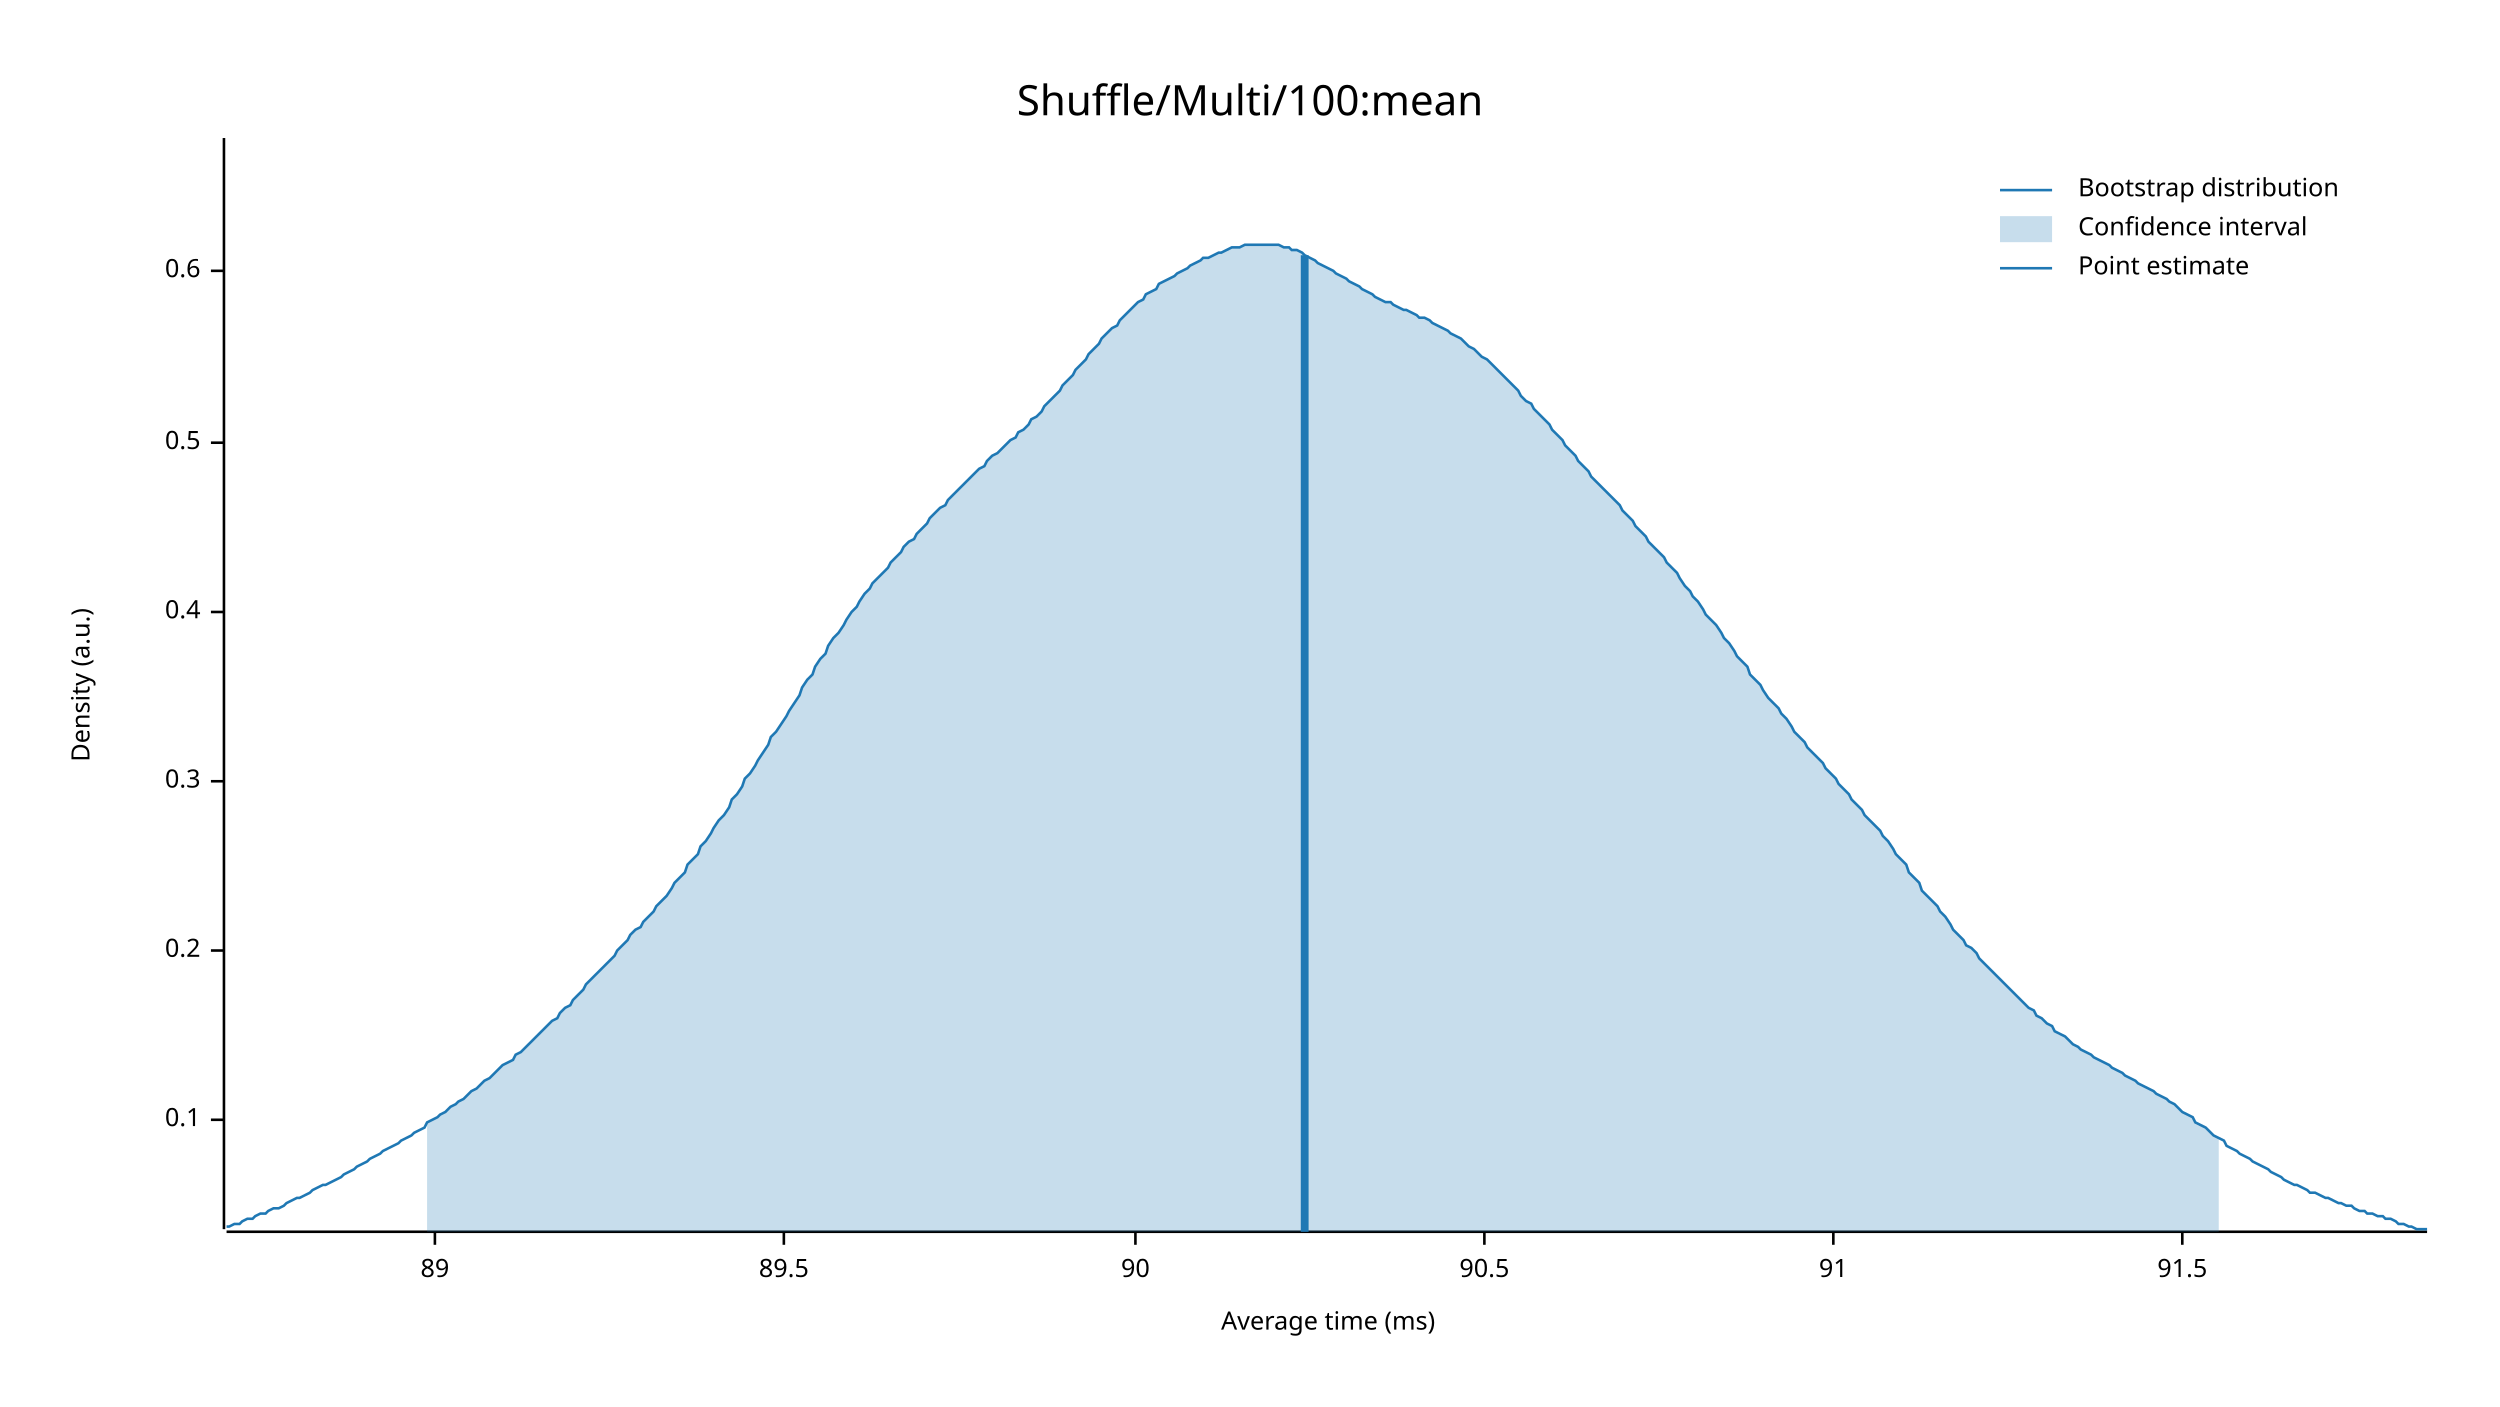
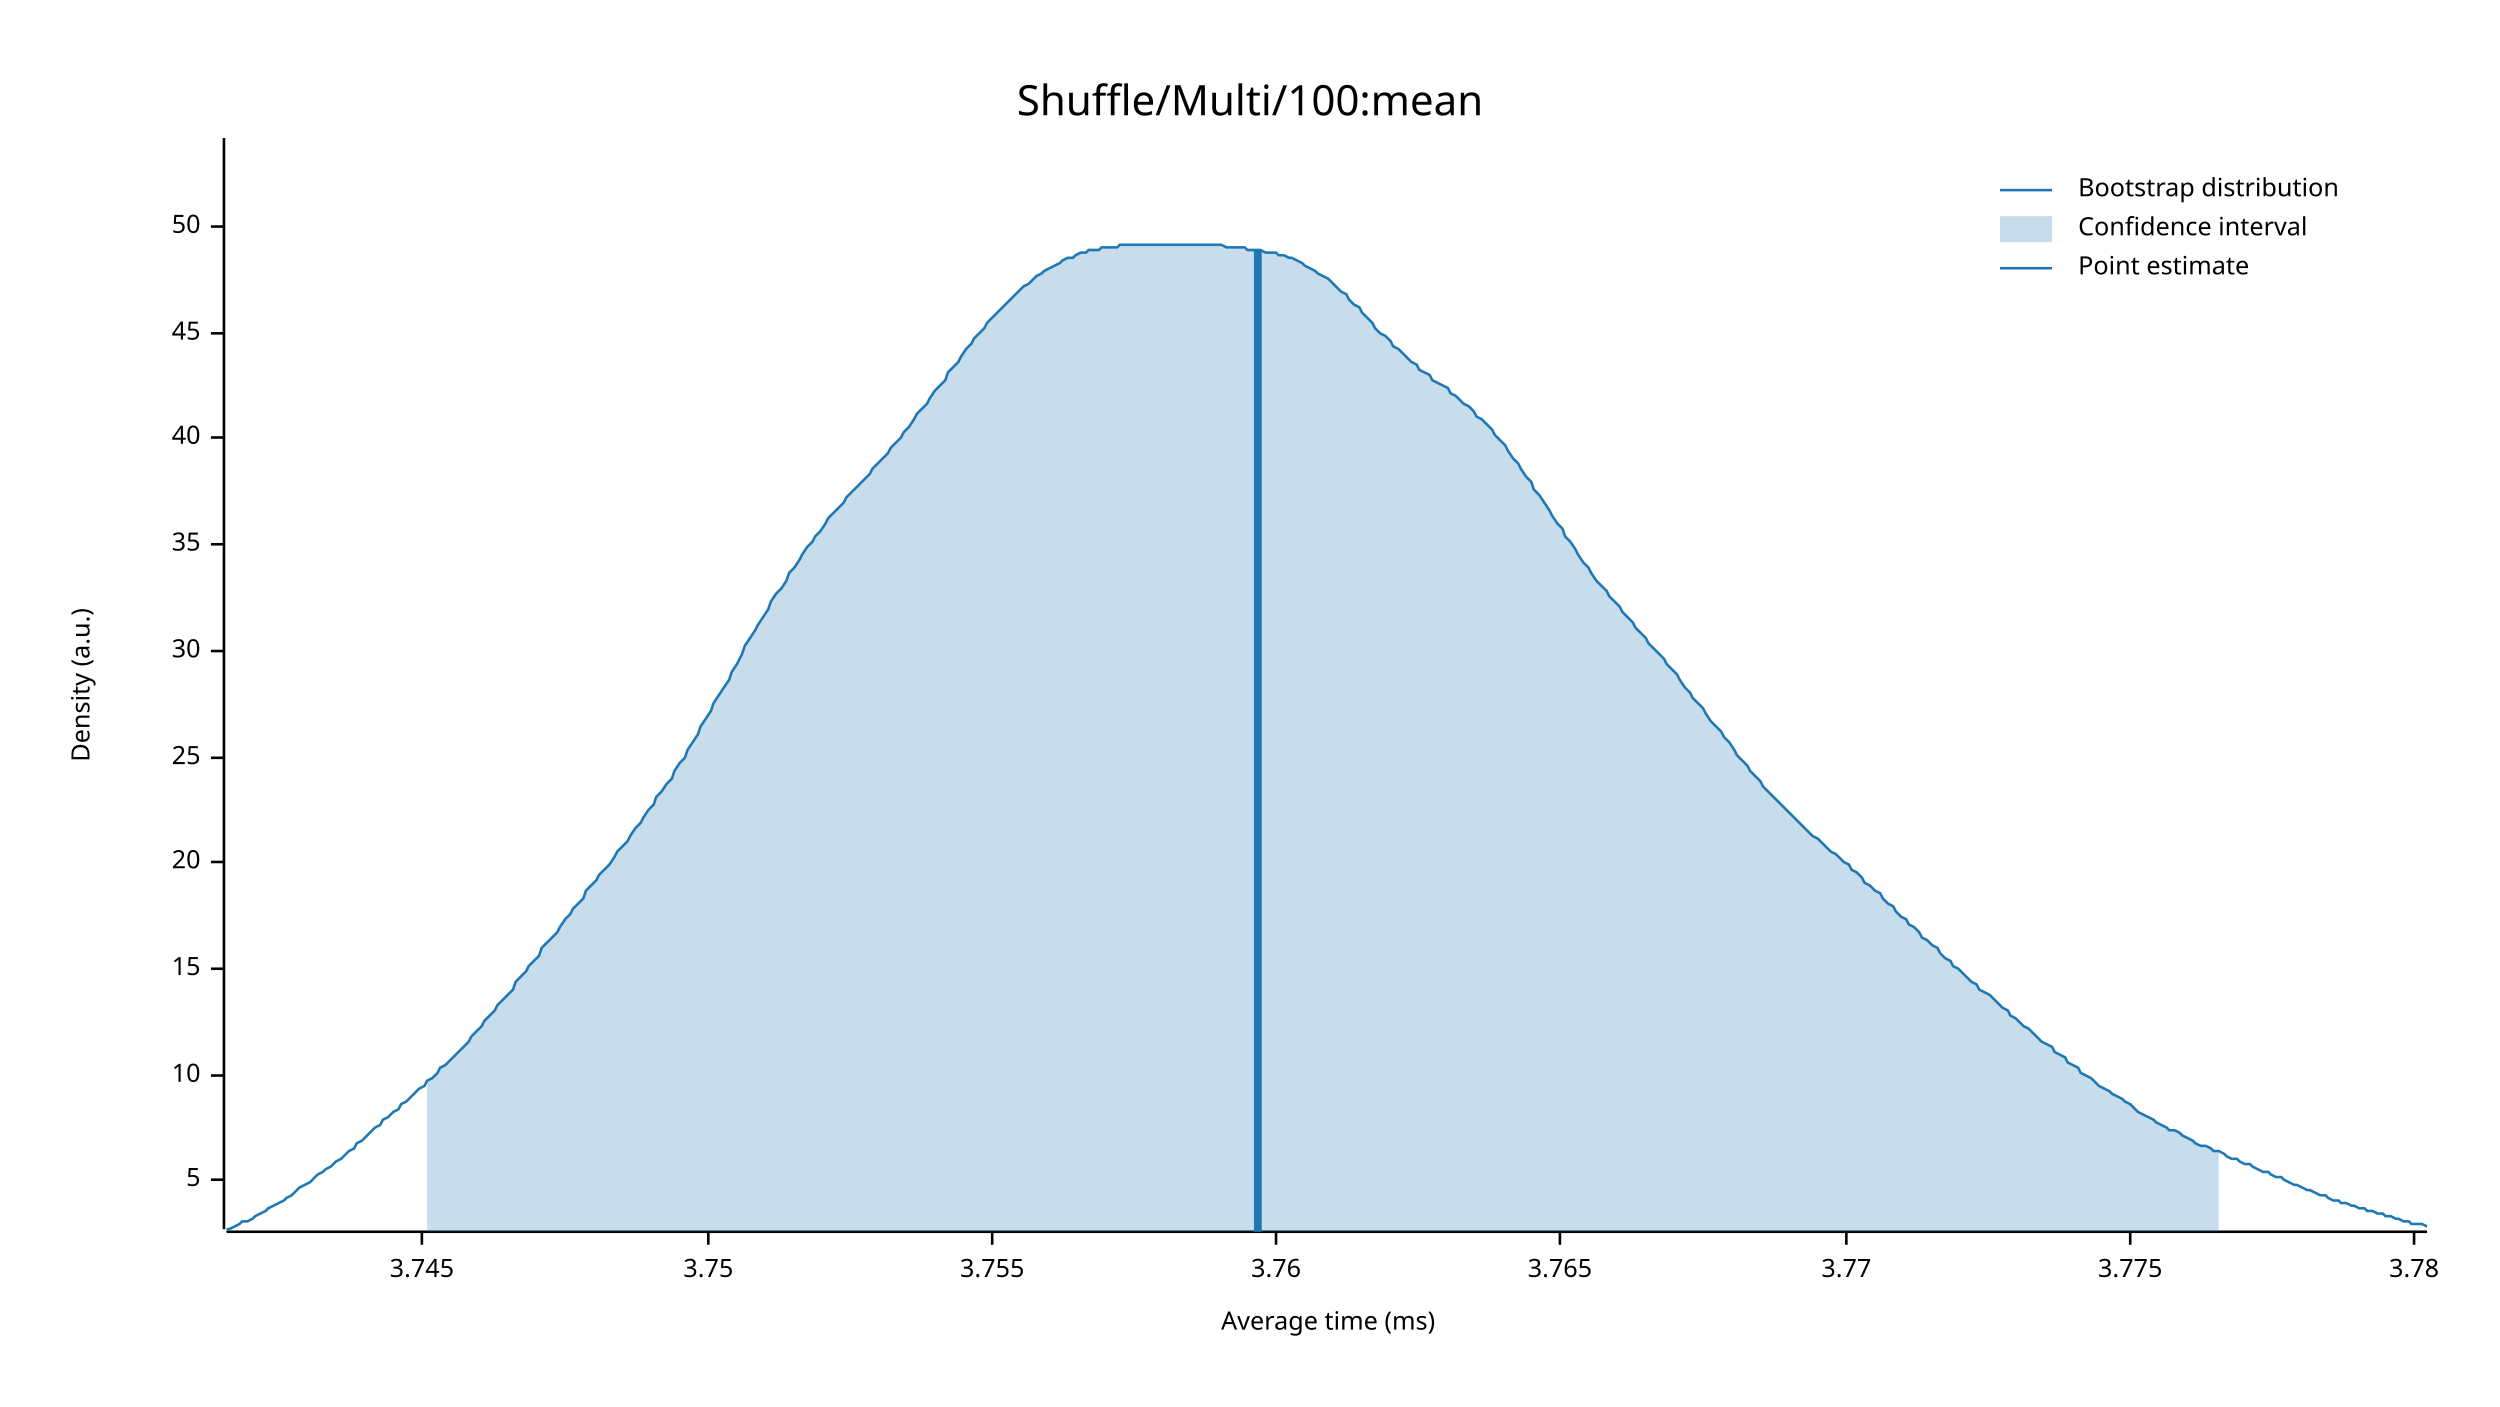
<svg xmlns="http://www.w3.org/2000/svg" width="960" height="540" viewBox="0 0 960 540">
  <text x="480" y="32" dy="0.76em" text-anchor="middle" font-family="sans-serif" font-size="16.129" opacity="1" fill="#000000">
Shuffle/Multi/100:mean
</text>
  <text x="27" y="263" dy="0.76em" text-anchor="middle" font-family="sans-serif" font-size="9.677" opacity="1" fill="#000000" transform="rotate(270, 27, 263)">
Density (a.u.)
</text>
  <text x="510" y="513" dy="-0.5ex" text-anchor="middle" font-family="sans-serif" font-size="9.677" opacity="1" fill="#000000">
Average time (ms)
</text>
  <polyline fill="none" opacity="1" stroke="#000000" stroke-width="1" points="86,53 86,472 " />
-   <text x="77" y="430" dy="0.5ex" text-anchor="end" font-family="sans-serif" font-size="9.677" opacity="1" fill="#000000">
- 0.1
+   <text x="77" y="453" dy="0.5ex" text-anchor="end" font-family="sans-serif" font-size="9.677" opacity="1" fill="#000000">
+ 5
</text>
-   <polyline fill="none" opacity="1" stroke="#000000" stroke-width="1" points="81,430 86,430 " />
-   <text x="77" y="365" dy="0.5ex" text-anchor="end" font-family="sans-serif" font-size="9.677" opacity="1" fill="#000000">
- 0.2
+   <polyline fill="none" opacity="1" stroke="#000000" stroke-width="1" points="81,453 86,453 " />
+   <text x="77" y="413" dy="0.5ex" text-anchor="end" font-family="sans-serif" font-size="9.677" opacity="1" fill="#000000">
+ 10
</text>
-   <polyline fill="none" opacity="1" stroke="#000000" stroke-width="1" points="81,365 86,365 " />
-   <text x="77" y="300" dy="0.5ex" text-anchor="end" font-family="sans-serif" font-size="9.677" opacity="1" fill="#000000">
- 0.3
+   <polyline fill="none" opacity="1" stroke="#000000" stroke-width="1" points="81,413 86,413 " />
+   <text x="77" y="372" dy="0.5ex" text-anchor="end" font-family="sans-serif" font-size="9.677" opacity="1" fill="#000000">
+ 15
</text>
-   <polyline fill="none" opacity="1" stroke="#000000" stroke-width="1" points="81,300 86,300 " />
-   <text x="77" y="235" dy="0.5ex" text-anchor="end" font-family="sans-serif" font-size="9.677" opacity="1" fill="#000000">
- 0.4
+   <polyline fill="none" opacity="1" stroke="#000000" stroke-width="1" points="81,372 86,372 " />
+   <text x="77" y="331" dy="0.5ex" text-anchor="end" font-family="sans-serif" font-size="9.677" opacity="1" fill="#000000">
+ 20
</text>
-   <polyline fill="none" opacity="1" stroke="#000000" stroke-width="1" points="81,235 86,235 " />
-   <text x="77" y="170" dy="0.5ex" text-anchor="end" font-family="sans-serif" font-size="9.677" opacity="1" fill="#000000">
- 0.5
+   <polyline fill="none" opacity="1" stroke="#000000" stroke-width="1" points="81,331 86,331 " />
+   <text x="77" y="291" dy="0.5ex" text-anchor="end" font-family="sans-serif" font-size="9.677" opacity="1" fill="#000000">
+ 25
</text>
-   <polyline fill="none" opacity="1" stroke="#000000" stroke-width="1" points="81,170 86,170 " />
-   <text x="77" y="104" dy="0.5ex" text-anchor="end" font-family="sans-serif" font-size="9.677" opacity="1" fill="#000000">
- 0.6
+   <polyline fill="none" opacity="1" stroke="#000000" stroke-width="1" points="81,291 86,291 " />
+   <text x="77" y="250" dy="0.5ex" text-anchor="end" font-family="sans-serif" font-size="9.677" opacity="1" fill="#000000">
+ 30
</text>
-   <polyline fill="none" opacity="1" stroke="#000000" stroke-width="1" points="81,104 86,104 " />
+   <polyline fill="none" opacity="1" stroke="#000000" stroke-width="1" points="81,250 86,250 " />
+   <text x="77" y="209" dy="0.5ex" text-anchor="end" font-family="sans-serif" font-size="9.677" opacity="1" fill="#000000">
+ 35
+ </text>
+   <polyline fill="none" opacity="1" stroke="#000000" stroke-width="1" points="81,209 86,209 " />
+   <text x="77" y="168" dy="0.5ex" text-anchor="end" font-family="sans-serif" font-size="9.677" opacity="1" fill="#000000">
+ 40
+ </text>
+   <polyline fill="none" opacity="1" stroke="#000000" stroke-width="1" points="81,168 86,168 " />
+   <text x="77" y="128" dy="0.5ex" text-anchor="end" font-family="sans-serif" font-size="9.677" opacity="1" fill="#000000">
+ 45
+ </text>
+   <polyline fill="none" opacity="1" stroke="#000000" stroke-width="1" points="81,128 86,128 " />
+   <text x="77" y="87" dy="0.5ex" text-anchor="end" font-family="sans-serif" font-size="9.677" opacity="1" fill="#000000">
+ 50
+ </text>
+   <polyline fill="none" opacity="1" stroke="#000000" stroke-width="1" points="81,87 86,87 " />
  <polyline fill="none" opacity="1" stroke="#000000" stroke-width="1" points="87,473 932,473 " />
-   <text x="167" y="483" dy="0.76em" text-anchor="middle" font-family="sans-serif" font-size="9.677" opacity="1" fill="#000000">
- 89
+   <text x="162" y="483" dy="0.76em" text-anchor="middle" font-family="sans-serif" font-size="9.677" opacity="1" fill="#000000">
+ 3.745
</text>
-   <polyline fill="none" opacity="1" stroke="#000000" stroke-width="1" points="167,473 167,478 " />
-   <text x="301" y="483" dy="0.76em" text-anchor="middle" font-family="sans-serif" font-size="9.677" opacity="1" fill="#000000">
- 89.5
+   <polyline fill="none" opacity="1" stroke="#000000" stroke-width="1" points="162,473 162,478 " />
+   <text x="272" y="483" dy="0.76em" text-anchor="middle" font-family="sans-serif" font-size="9.677" opacity="1" fill="#000000">
+ 3.75
</text>
-   <polyline fill="none" opacity="1" stroke="#000000" stroke-width="1" points="301,473 301,478 " />
-   <text x="436" y="483" dy="0.76em" text-anchor="middle" font-family="sans-serif" font-size="9.677" opacity="1" fill="#000000">
- 90
+   <polyline fill="none" opacity="1" stroke="#000000" stroke-width="1" points="272,473 272,478 " />
+   <text x="381" y="483" dy="0.76em" text-anchor="middle" font-family="sans-serif" font-size="9.677" opacity="1" fill="#000000">
+ 3.755
</text>
-   <polyline fill="none" opacity="1" stroke="#000000" stroke-width="1" points="436,473 436,478 " />
-   <text x="570" y="483" dy="0.76em" text-anchor="middle" font-family="sans-serif" font-size="9.677" opacity="1" fill="#000000">
- 90.5
+   <polyline fill="none" opacity="1" stroke="#000000" stroke-width="1" points="381,473 381,478 " />
+   <text x="490" y="483" dy="0.76em" text-anchor="middle" font-family="sans-serif" font-size="9.677" opacity="1" fill="#000000">
+ 3.76
</text>
-   <polyline fill="none" opacity="1" stroke="#000000" stroke-width="1" points="570,473 570,478 " />
-   <text x="704" y="483" dy="0.76em" text-anchor="middle" font-family="sans-serif" font-size="9.677" opacity="1" fill="#000000">
- 91
+   <polyline fill="none" opacity="1" stroke="#000000" stroke-width="1" points="490,473 490,478 " />
+   <text x="599" y="483" dy="0.76em" text-anchor="middle" font-family="sans-serif" font-size="9.677" opacity="1" fill="#000000">
+ 3.765
</text>
-   <polyline fill="none" opacity="1" stroke="#000000" stroke-width="1" points="704,473 704,478 " />
-   <text x="838" y="483" dy="0.76em" text-anchor="middle" font-family="sans-serif" font-size="9.677" opacity="1" fill="#000000">
- 91.5
+   <polyline fill="none" opacity="1" stroke="#000000" stroke-width="1" points="599,473 599,478 " />
+   <text x="709" y="483" dy="0.76em" text-anchor="middle" font-family="sans-serif" font-size="9.677" opacity="1" fill="#000000">
+ 3.77
</text>
-   <polyline fill="none" opacity="1" stroke="#000000" stroke-width="1" points="838,473 838,478 " />
-   <polyline fill="none" opacity="1" stroke="#1F78B4" stroke-width="1" points="87,471 88,471 90,470 92,470 93,469 95,468 97,468 98,467 100,466 102,466 103,465 105,464 107,464 109,463 110,462 112,461 114,460 115,460 117,459 119,458 120,457 122,456 124,455 125,455 127,454 129,453 131,452 132,451 134,450 136,449 137,448 139,447 141,446 142,445 144,444 146,443 147,442 149,441 151,440 153,439 154,438 156,437 158,436 159,435 161,434 163,433 164,431 166,430 168,429 169,428 171,427 173,425 175,424 176,423 178,422 180,420 181,419 183,418 185,416 186,415 188,414 190,412 191,411 193,409 195,408 197,407 198,405 200,404 202,402 203,401 205,399 207,397 208,396 210,394 212,392 214,391 215,389 217,387 219,386 220,384 222,382 224,380 225,378 227,376 229,374 230,373 232,371 234,369 236,367 237,365 239,363 241,361 242,359 244,357 246,356 247,354 249,352 251,350 252,348 254,346 256,344 258,341 259,339 261,337 263,335 264,332 266,330 268,328 269,325 271,323 273,320 274,318 276,315 278,313 280,310 281,307 283,305 285,302 286,299 288,297 290,294 291,292 293,289 295,286 296,283 298,281 300,278 302,275 303,273 305,270 307,267 308,264 310,261 312,259 313,256 315,253 317,251 318,248 320,245 322,243 324,240 325,238 327,235 329,233 330,231 332,228 334,226 335,224 337,222 339,220 341,218 342,216 344,214 346,212 347,210 349,208 351,207 352,205 354,203 356,201 357,199 359,197 361,195 363,194 364,192 366,190 368,188 369,187 371,185 373,183 374,182 376,180 378,179 379,177 381,175 383,174 385,172 386,171 388,169 390,168 391,166 393,165 395,163 396,161 398,160 400,158 401,156 403,154 405,152 407,150 408,148 410,146 412,144 413,142 415,140 417,138 418,136 420,134 422,132 423,130 425,128 427,126 429,125 430,123 432,121 434,119 435,118 437,116 439,115 440,113 442,112 444,111 445,109 447,108 449,107 451,106 452,105 454,104 456,103 457,102 459,101 461,100 462,99 464,99 466,98 468,97 469,97 471,96 473,95 474,95 476,95 478,94 479,94 481,94 483,94 484,94 486,94 488,94 490,94 491,94 493,95 495,95 496,96 498,96 500,97 501,98 503,99 505,100 506,101 508,102 510,103 512,104 513,105 515,106 517,107 518,108 520,109 522,110 523,111 525,112 527,113 528,114 530,115 532,116 534,116 535,117 537,118 539,119 540,119 542,120 544,121 545,122 547,122 549,123 550,124 552,125 554,126 556,127 557,128 559,129 561,130 562,131 564,133 566,134 567,135 569,137 571,138 573,140 574,141 576,143 578,145 579,146 581,148 583,150 584,152 586,154 588,155 589,157 591,159 593,161 595,163 596,165 598,167 600,169 601,171 603,173 605,175 606,177 608,179 610,181 611,183 613,185 615,187 617,189 618,190 620,192 622,194 623,196 625,198 627,200 628,202 630,204 632,206 633,208 635,210 637,212 639,214 640,216 642,218 644,220 645,222 647,225 649,227 650,229 652,231 654,234 655,236 657,238 659,240 661,243 662,245 664,247 666,250 667,252 669,254 671,256 672,259 674,261 676,263 677,265 679,268 681,270 683,272 684,274 686,276 688,279 689,281 691,283 693,285 694,287 696,289 698,291 700,293 701,295 703,297 705,299 706,301 708,303 710,305 711,307 713,309 715,311 716,313 718,315 720,317 722,319 723,321 725,323 727,326 728,328 730,330 732,332 733,335 735,337 737,339 738,342 740,344 742,346 744,348 745,350 747,352 749,355 750,357 752,359 754,361 755,363 757,364 759,366 760,368 762,370 764,372 766,374 767,375 769,377 771,379 772,380 774,382 776,384 777,385 779,387 781,388 782,390 784,391 786,393 788,394 789,396 791,397 793,398 794,399 796,401 798,402 799,403 801,404 803,405 804,406 806,407 808,408 810,409 811,410 813,411 815,412 816,413 818,414 820,415 821,416 823,417 825,418 827,419 828,420 830,421 832,422 833,423 835,424 837,426 838,427 840,428 842,429 843,431 845,432 847,433 849,435 850,436 852,437 854,438 855,440 857,441 859,442 860,443 862,444 864,445 865,446 867,447 869,448 871,449 872,450 874,451 876,452 877,453 879,454 881,455 882,455 884,456 886,457 887,458 889,458 891,459 893,460 894,460 896,461 898,462 899,462 901,463 903,463 904,464 906,465 908,465 909,466 911,466 913,467 915,467 916,468 918,468 920,469 921,470 923,470 925,471 926,471 928,472 930,472 932,472 " />
-   <polygon opacity="0.25" fill="#1F78B4" points="164,431 166,430 168,429 169,428 171,427 173,425 175,424 176,423 178,422 180,420 181,419 183,418 185,416 186,415 188,414 190,412 191,411 193,409 195,408 197,407 198,405 200,404 202,402 203,401 205,399 207,397 208,396 210,394 212,392 214,391 215,389 217,387 219,386 220,384 222,382 224,380 225,378 227,376 229,374 230,373 232,371 234,369 236,367 237,365 239,363 241,361 242,359 244,357 246,356 247,354 249,352 251,350 252,348 254,346 256,344 258,341 259,339 261,337 263,335 264,332 266,330 268,328 269,325 271,323 273,320 274,318 276,315 278,313 280,310 281,307 283,305 285,302 286,299 288,297 290,294 291,292 293,289 295,286 296,283 298,281 300,278 302,275 303,273 305,270 307,267 308,264 310,261 312,259 313,256 315,253 317,251 318,248 320,245 322,243 324,240 325,238 327,235 329,233 330,231 332,228 334,226 335,224 337,222 339,220 341,218 342,216 344,214 346,212 347,210 349,208 351,207 352,205 354,203 356,201 357,199 359,197 361,195 363,194 364,192 366,190 368,188 369,187 371,185 373,183 374,182 376,180 378,179 379,177 381,175 383,174 385,172 386,171 388,169 390,168 391,166 393,165 395,163 396,161 398,160 400,158 401,156 403,154 405,152 407,150 408,148 410,146 412,144 413,142 415,140 417,138 418,136 420,134 422,132 423,130 425,128 427,126 429,125 430,123 432,121 434,119 435,118 437,116 439,115 440,113 442,112 444,111 445,109 447,108 449,107 451,106 452,105 454,104 456,103 457,102 459,101 461,100 462,99 464,99 466,98 468,97 469,97 471,96 473,95 474,95 476,95 478,94 479,94 481,94 483,94 484,94 486,94 488,94 490,94 491,94 493,95 495,95 496,96 498,96 500,97 501,98 503,99 505,100 506,101 508,102 510,103 512,104 513,105 515,106 517,107 518,108 520,109 522,110 523,111 525,112 527,113 528,114 530,115 532,116 534,116 535,117 537,118 539,119 540,119 542,120 544,121 545,122 547,122 549,123 550,124 552,125 554,126 556,127 557,128 559,129 561,130 562,131 564,133 566,134 567,135 569,137 571,138 573,140 574,141 576,143 578,145 579,146 581,148 583,150 584,152 586,154 588,155 589,157 591,159 593,161 595,163 596,165 598,167 600,169 601,171 603,173 605,175 606,177 608,179 610,181 611,183 613,185 615,187 617,189 618,190 620,192 622,194 623,196 625,198 627,200 628,202 630,204 632,206 633,208 635,210 637,212 639,214 640,216 642,218 644,220 645,222 647,225 649,227 650,229 652,231 654,234 655,236 657,238 659,240 661,243 662,245 664,247 666,250 667,252 669,254 671,256 672,259 674,261 676,263 677,265 679,268 681,270 683,272 684,274 686,276 688,279 689,281 691,283 693,285 694,287 696,289 698,291 700,293 701,295 703,297 705,299 706,301 708,303 710,305 711,307 713,309 715,311 716,313 718,315 720,317 722,319 723,321 725,323 727,326 728,328 730,330 732,332 733,335 735,337 737,339 738,342 740,344 742,346 744,348 745,350 747,352 749,355 750,357 752,359 754,361 755,363 757,364 759,366 760,368 762,370 764,372 766,374 767,375 769,377 771,379 772,380 774,382 776,384 777,385 779,387 781,388 782,390 784,391 786,393 788,394 789,396 791,397 793,398 794,399 796,401 798,402 799,403 801,404 803,405 804,406 806,407 808,408 810,409 811,410 813,411 815,412 816,413 818,414 820,415 821,416 823,417 825,418 827,419 828,420 830,421 832,422 833,423 835,424 837,426 838,427 840,428 842,429 843,431 845,432 847,433 849,435 850,436 852,437 852,473 164,473 " />
-   <polyline fill="none" opacity="1" stroke="#1F78B4" stroke-width="3" points="501,473 501,98 " />
+   <polyline fill="none" opacity="1" stroke="#000000" stroke-width="1" points="709,473 709,478 " />
+   <text x="818" y="483" dy="0.76em" text-anchor="middle" font-family="sans-serif" font-size="9.677" opacity="1" fill="#000000">
+ 3.775
+ </text>
+   <polyline fill="none" opacity="1" stroke="#000000" stroke-width="1" points="818,473 818,478 " />
+   <text x="927" y="483" dy="0.76em" text-anchor="middle" font-family="sans-serif" font-size="9.677" opacity="1" fill="#000000">
+ 3.78
+ </text>
+   <polyline fill="none" opacity="1" stroke="#000000" stroke-width="1" points="927,473 927,478 " />
+   <polyline fill="none" opacity="1" stroke="#1F78B4" stroke-width="1" points="87,472 88,472 90,471 92,470 93,469 95,469 97,468 98,467 100,466 102,465 103,464 105,463 107,462 109,461 110,460 112,459 114,457 115,456 117,455 119,454 120,453 122,451 124,450 125,449 127,448 129,446 131,445 132,444 134,442 136,441 137,439 139,438 141,436 142,435 144,433 146,432 147,430 149,429 151,427 153,426 154,424 156,423 158,421 159,420 161,418 163,417 164,415 166,414 168,412 169,410 171,409 173,407 175,405 176,404 178,402 180,400 181,398 183,396 185,394 186,392 188,390 190,388 191,386 193,384 195,382 197,380 198,377 200,375 202,373 203,371 205,369 207,367 208,364 210,362 212,360 214,358 215,356 217,353 219,351 220,349 222,347 224,345 225,342 227,340 229,338 230,336 232,334 234,332 236,329 237,327 239,325 241,323 242,321 244,318 246,316 247,314 249,311 251,309 252,306 254,304 256,301 258,299 259,296 261,293 263,291 264,288 266,285 268,282 269,279 271,276 273,273 274,270 276,267 278,264 280,261 281,258 283,255 285,251 286,248 288,245 290,242 291,240 293,237 295,234 296,231 298,228 300,226 302,223 303,220 305,218 307,215 308,213 310,210 312,208 313,206 315,204 317,201 318,199 320,197 322,195 324,193 325,191 327,189 329,187 330,186 332,184 334,182 335,180 337,178 339,176 341,174 342,172 344,170 346,168 347,166 349,164 351,161 352,159 354,157 356,155 357,153 359,150 361,148 363,146 364,143 366,141 368,139 369,137 371,134 373,132 374,130 376,128 378,126 379,124 381,122 383,120 385,118 386,117 388,115 390,113 391,112 393,110 395,109 396,108 398,106 400,105 401,104 403,103 405,102 407,101 408,100 410,99 412,99 413,98 415,97 417,97 418,96 420,96 422,96 423,95 425,95 427,95 429,95 430,94 432,94 434,94 435,94 437,94 439,94 440,94 442,94 444,94 445,94 447,94 449,94 451,94 452,94 454,94 456,94 457,94 459,94 461,94 462,94 464,94 466,94 468,94 469,94 471,95 473,95 474,95 476,95 478,95 479,96 481,96 483,96 484,96 486,97 488,97 490,97 491,98 493,98 495,99 496,99 498,100 500,101 501,102 503,103 505,104 506,105 508,106 510,107 512,109 513,110 515,112 517,113 518,115 520,117 522,118 523,120 525,122 527,124 528,126 530,128 532,129 534,131 535,133 537,134 539,136 540,137 542,139 544,140 545,142 547,143 549,144 550,146 552,147 554,148 556,149 557,151 559,152 561,154 562,155 564,156 566,158 567,160 569,161 571,163 573,165 574,167 576,169 578,171 579,173 581,176 583,178 584,180 586,183 588,185 589,188 591,190 593,193 595,196 596,198 598,201 600,203 601,206 603,208 605,211 606,213 608,216 610,218 611,220 613,223 615,225 617,227 618,229 620,231 622,233 623,235 625,237 627,239 628,241 630,243 632,245 633,247 635,249 637,251 639,253 640,255 642,257 644,259 645,261 647,264 649,266 650,268 652,270 654,272 655,274 657,277 659,279 661,281 662,283 664,285 666,288 667,290 669,292 671,294 672,296 674,298 676,300 677,302 679,304 681,306 683,308 684,309 686,311 688,313 689,314 691,316 693,318 694,319 696,321 698,322 700,324 701,325 703,327 705,328 706,329 708,331 710,332 711,334 713,335 715,337 716,339 718,340 720,342 722,343 723,345 725,347 727,348 728,350 730,352 732,353 733,355 735,356 737,358 738,360 740,361 742,363 744,364 745,366 747,368 749,369 750,371 752,372 754,374 755,375 757,377 759,378 760,380 762,381 764,382 766,384 767,385 769,387 771,388 772,390 774,391 776,393 777,394 779,395 781,397 782,398 784,400 786,401 788,402 789,404 791,405 793,406 794,408 796,409 798,410 799,412 801,413 803,414 804,415 806,417 808,418 810,419 811,420 813,421 815,422 816,423 818,424 820,426 821,427 823,428 825,429 827,430 828,431 830,432 832,433 833,434 835,434 837,435 838,436 840,437 842,438 843,439 845,440 847,440 849,441 850,442 852,442 854,443 855,444 857,445 859,445 860,446 862,447 864,447 865,448 867,449 869,450 871,450 872,451 874,452 876,452 877,453 879,454 881,455 882,455 884,456 886,457 887,457 889,458 891,459 893,459 894,460 896,461 898,461 899,462 901,462 903,463 904,463 906,464 908,464 909,465 911,465 913,466 915,466 916,467 918,467 920,468 921,468 923,469 925,469 926,470 928,470 930,470 932,471 " />
+   <polygon opacity="0.25" fill="#1F78B4" points="164,415 166,414 168,412 169,410 171,409 173,407 175,405 176,404 178,402 180,400 181,398 183,396 185,394 186,392 188,390 190,388 191,386 193,384 195,382 197,380 198,377 200,375 202,373 203,371 205,369 207,367 208,364 210,362 212,360 214,358 215,356 217,353 219,351 220,349 222,347 224,345 225,342 227,340 229,338 230,336 232,334 234,332 236,329 237,327 239,325 241,323 242,321 244,318 246,316 247,314 249,311 251,309 252,306 254,304 256,301 258,299 259,296 261,293 263,291 264,288 266,285 268,282 269,279 271,276 273,273 274,270 276,267 278,264 280,261 281,258 283,255 285,251 286,248 288,245 290,242 291,240 293,237 295,234 296,231 298,228 300,226 302,223 303,220 305,218 307,215 308,213 310,210 312,208 313,206 315,204 317,201 318,199 320,197 322,195 324,193 325,191 327,189 329,187 330,186 332,184 334,182 335,180 337,178 339,176 341,174 342,172 344,170 346,168 347,166 349,164 351,161 352,159 354,157 356,155 357,153 359,150 361,148 363,146 364,143 366,141 368,139 369,137 371,134 373,132 374,130 376,128 378,126 379,124 381,122 383,120 385,118 386,117 388,115 390,113 391,112 393,110 395,109 396,108 398,106 400,105 401,104 403,103 405,102 407,101 408,100 410,99 412,99 413,98 415,97 417,97 418,96 420,96 422,96 423,95 425,95 427,95 429,95 430,94 432,94 434,94 435,94 437,94 439,94 440,94 442,94 444,94 445,94 447,94 449,94 451,94 452,94 454,94 456,94 457,94 459,94 461,94 462,94 464,94 466,94 468,94 469,94 471,95 473,95 474,95 476,95 478,95 479,96 481,96 483,96 484,96 486,97 488,97 490,97 491,98 493,98 495,99 496,99 498,100 500,101 501,102 503,103 505,104 506,105 508,106 510,107 512,109 513,110 515,112 517,113 518,115 520,117 522,118 523,120 525,122 527,124 528,126 530,128 532,129 534,131 535,133 537,134 539,136 540,137 542,139 544,140 545,142 547,143 549,144 550,146 552,147 554,148 556,149 557,151 559,152 561,154 562,155 564,156 566,158 567,160 569,161 571,163 573,165 574,167 576,169 578,171 579,173 581,176 583,178 584,180 586,183 588,185 589,188 591,190 593,193 595,196 596,198 598,201 600,203 601,206 603,208 605,211 606,213 608,216 610,218 611,220 613,223 615,225 617,227 618,229 620,231 622,233 623,235 625,237 627,239 628,241 630,243 632,245 633,247 635,249 637,251 639,253 640,255 642,257 644,259 645,261 647,264 649,266 650,268 652,270 654,272 655,274 657,277 659,279 661,281 662,283 664,285 666,288 667,290 669,292 671,294 672,296 674,298 676,300 677,302 679,304 681,306 683,308 684,309 686,311 688,313 689,314 691,316 693,318 694,319 696,321 698,322 700,324 701,325 703,327 705,328 706,329 708,331 710,332 711,334 713,335 715,337 716,339 718,340 720,342 722,343 723,345 725,347 727,348 728,350 730,352 732,353 733,355 735,356 737,358 738,360 740,361 742,363 744,364 745,366 747,368 749,369 750,371 752,372 754,374 755,375 757,377 759,378 760,380 762,381 764,382 766,384 767,385 769,387 771,388 772,390 774,391 776,393 777,394 779,395 781,397 782,398 784,400 786,401 788,402 789,404 791,405 793,406 794,408 796,409 798,410 799,412 801,413 803,414 804,415 806,417 808,418 810,419 811,420 813,421 815,422 816,423 818,424 820,426 821,427 823,428 825,429 827,430 828,431 830,432 832,433 833,434 835,434 837,435 838,436 840,437 842,438 843,439 845,440 847,440 849,441 850,442 852,442 852,473 164,473 " />
+   <polyline fill="none" opacity="1" stroke="#1F78B4" stroke-width="3" points="483,473 483,96 " />
  <text x="798" y="68" dy="0.76em" text-anchor="start" font-family="sans-serif" font-size="9.677" opacity="1" fill="#000000">
Bootstrap distribution
</text>
  <text x="798" y="83" dy="0.76em" text-anchor="start" font-family="sans-serif" font-size="9.677" opacity="1" fill="#000000">
Confidence interval
</text>
  <text x="798" y="98" dy="0.76em" text-anchor="start" font-family="sans-serif" font-size="9.677" opacity="1" fill="#000000">
Point estimate
</text>
  <polyline fill="none" opacity="1" stroke="#1F78B4" stroke-width="1" points="768,73 788,73 " />
  <rect x="768" y="83" width="20" height="10" opacity="0.25" fill="#1F78B4" stroke="none" />
  <polyline fill="none" opacity="1" stroke="#1F78B4" stroke-width="1" points="768,103 788,103 " />
</svg>
